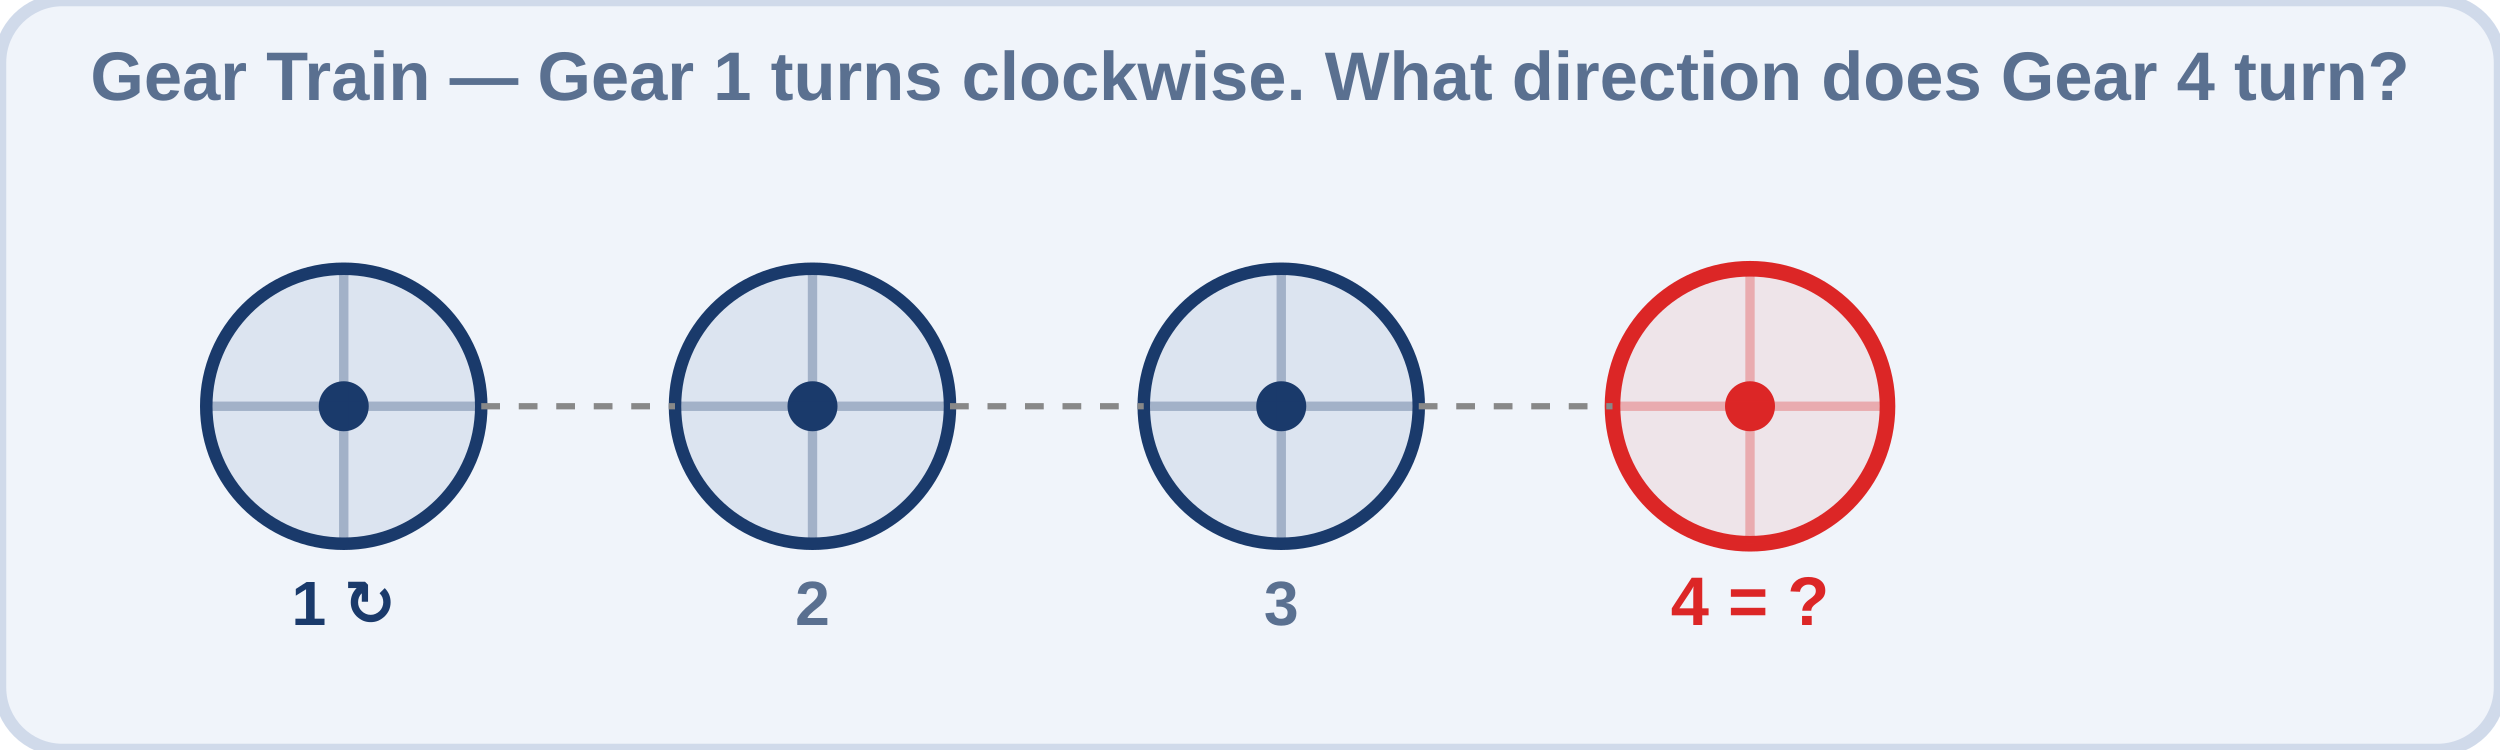
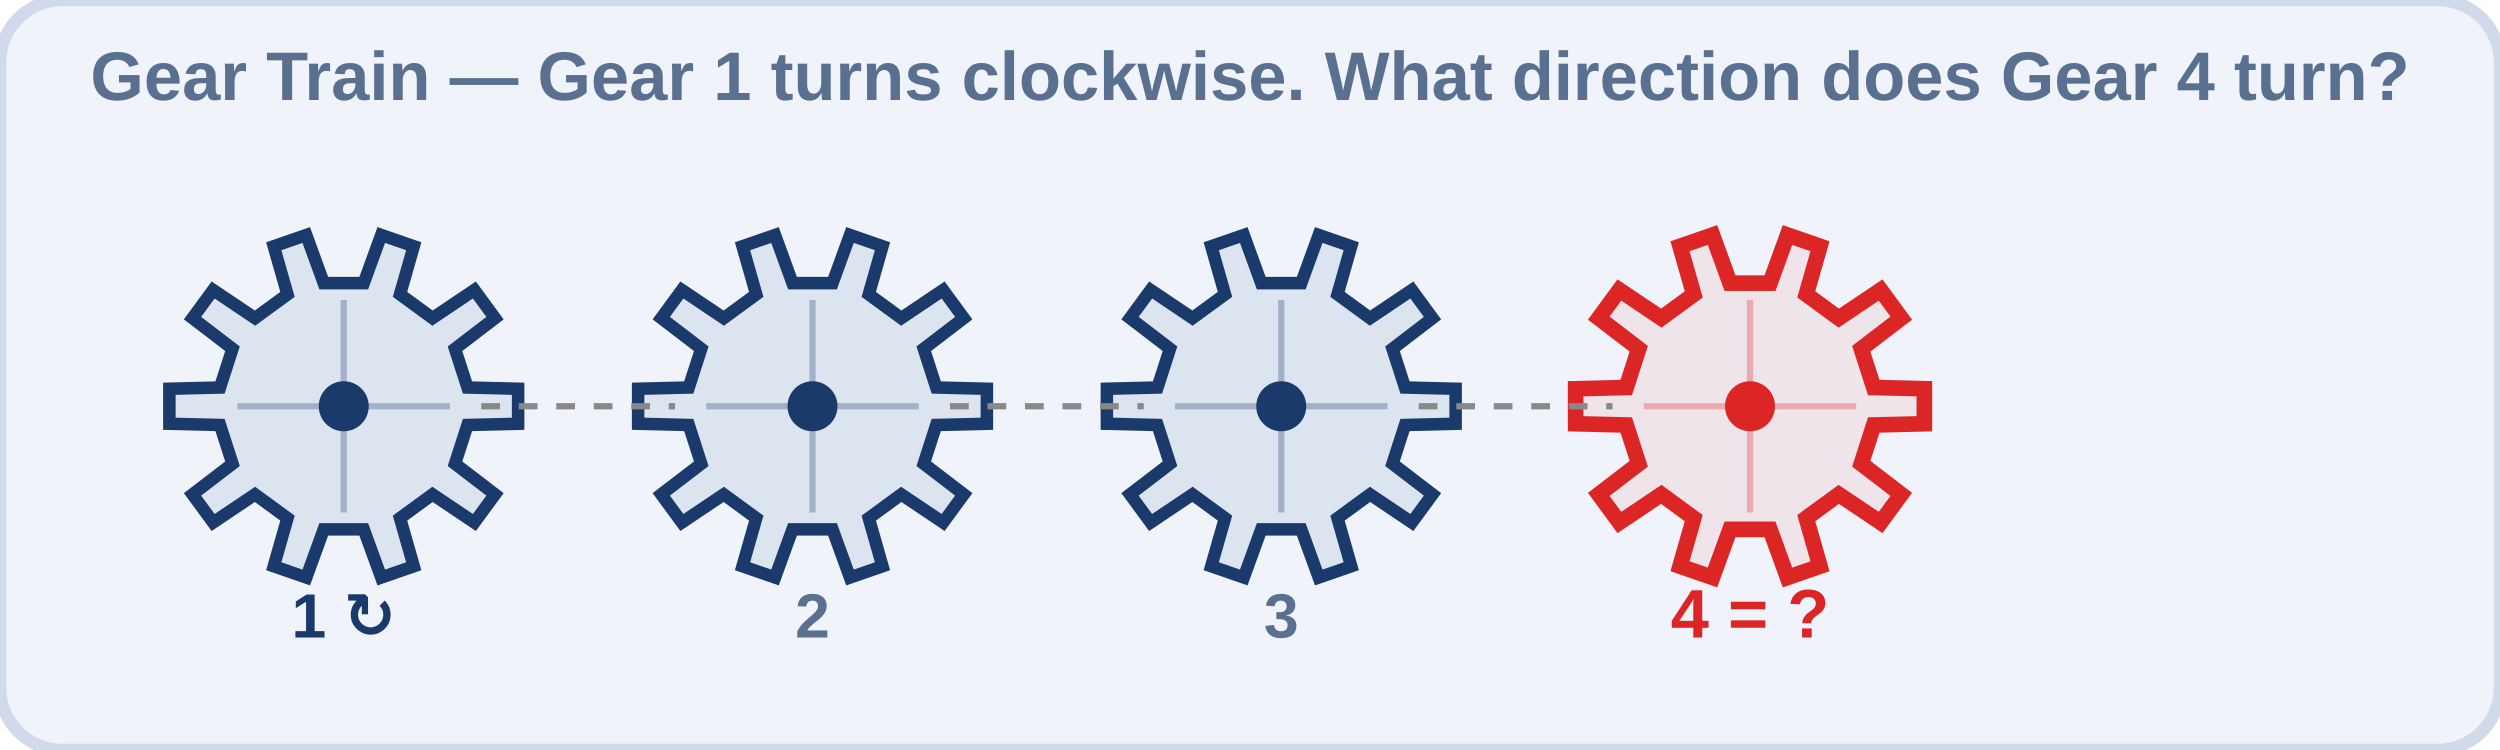
<svg xmlns="http://www.w3.org/2000/svg" width="400" height="120" viewBox="0 0 400 120">
  <style>
    @keyframes spin1{to{transform:rotate(360deg)}}
    /* Only Gear 1 animates — Gears 2-4 are static so we don't give away the alternating direction pattern */
  </style>
  <rect width="400" height="120" rx="10" fill="#f0f4fa" stroke="#d0daea" stroke-width="2" />
  <text x="200" y="16" text-anchor="middle" font-family="Arial" font-size="11" fill="#5a7090" font-weight="600">Gear Train — Gear 1 turns clockwise. What direction does Gear 4 turn?</text>
  <g style="transform-origin:55px 65px;animation:spin1 3s linear infinite">
-     <circle cx="55" cy="65" r="22" fill="#dce4f0" stroke="#1a3a6b" stroke-width="2" />
+     <path d="M74.8,62.0 L82.9,62.2 L82.9,67.8 L74.8,68.0 L72.8,74.2 L79.2,79.1 L75.9,83.6 L69.2,79.1 L64.0,82.9 L66.2,90.6 L61.0,92.4 L58.2,84.7 L51.8,84.7 L49.0,92.4 L43.8,90.6 L46.0,82.9 L40.8,79.1 L34.1,83.6 L30.8,79.1 L37.2,74.2 L35.2,68.0 L27.1,67.8 L27.1,62.2 L35.2,62.0 L37.2,55.8 L30.8,50.9 L34.1,46.4 L40.8,50.9 L46.0,47.1 L43.8,39.4 L49.0,37.6 L51.8,45.3 L58.2,45.3 L61.0,37.6 L66.2,39.4 L64.0,47.1 L69.2,50.9 L75.9,46.4 L79.2,50.9 L72.8,55.8 Z" fill="#dce4f0" stroke="#1a3a6b" stroke-width="2" />
    <circle cx="55" cy="65" r="4" fill="#1a3a6b" />
-     <line x1="55" y1="43" x2="55" y2="87" stroke="#1a3a6b" stroke-width="1.5" opacity=".3" />
-     <line x1="33" y1="65" x2="77" y2="65" stroke="#1a3a6b" stroke-width="1.5" opacity=".3" />
+     <line x1="55" y1="48" x2="55" y2="82" stroke="#1a3a6b" stroke-width="1" opacity=".3" />
+     <line x1="38" y1="65" x2="72" y2="65" stroke="#1a3a6b" stroke-width="1" opacity=".3" />
  </g>
-   <text x="55" y="100" text-anchor="middle" font-family="Arial" font-size="10" font-weight="700" fill="#1a3a6b">1 ↻</text>
+   <text x="55" y="102" text-anchor="middle" font-family="Arial" font-size="10" font-weight="700" fill="#1a3a6b">1 ↻</text>
  <g>
-     <circle cx="130" cy="65" r="22" fill="#dce4f0" stroke="#1a3a6b" stroke-width="2" />
+     <path d="M149.8,62.0 L157.9,62.2 L157.9,67.8 L149.8,68.0 L147.8,74.2 L154.2,79.1 L150.9,83.6 L144.2,79.1 L139.0,82.9 L141.2,90.6 L136.0,92.4 L133.2,84.7 L126.8,84.7 L124.0,92.4 L118.8,90.6 L121.0,82.9 L115.8,79.1 L109.1,83.6 L105.8,79.1 L112.2,74.2 L110.2,68.0 L102.1,67.8 L102.1,62.2 L110.2,62.0 L112.2,55.8 L105.8,50.9 L109.1,46.4 L115.8,50.9 L121.0,47.1 L118.8,39.4 L124.0,37.6 L126.8,45.3 L133.2,45.3 L136.0,37.6 L141.2,39.4 L139.0,47.1 L144.2,50.9 L150.9,46.4 L154.2,50.9 L147.8,55.8 Z" fill="#dce4f0" stroke="#1a3a6b" stroke-width="2" />
    <circle cx="130" cy="65" r="4" fill="#1a3a6b" />
-     <line x1="130" y1="43" x2="130" y2="87" stroke="#1a3a6b" stroke-width="1.5" opacity=".3" />
-     <line x1="108" y1="65" x2="152" y2="65" stroke="#1a3a6b" stroke-width="1.5" opacity=".3" />
+     <line x1="130" y1="48" x2="130" y2="82" stroke="#1a3a6b" stroke-width="1" opacity=".3" />
+     <line x1="113" y1="65" x2="147" y2="65" stroke="#1a3a6b" stroke-width="1" opacity=".3" />
  </g>
-   <text x="130" y="100" text-anchor="middle" font-family="Arial" font-size="10" font-weight="600" fill="#5a7090">2</text>
+   <text x="130" y="102" text-anchor="middle" font-family="Arial" font-size="10" font-weight="600" fill="#5a7090">2</text>
  <g>
-     <circle cx="205" cy="65" r="22" fill="#dce4f0" stroke="#1a3a6b" stroke-width="2" />
+     <path d="M224.8,62.0 L232.9,62.2 L232.9,67.8 L224.8,68.0 L222.8,74.2 L229.2,79.1 L225.9,83.6 L219.2,79.1 L214.0,82.9 L216.2,90.6 L211.0,92.4 L208.2,84.7 L201.8,84.7 L199.0,92.4 L193.8,90.6 L196.0,82.9 L190.8,79.1 L184.1,83.6 L180.8,79.1 L187.2,74.2 L185.2,68.0 L177.1,67.8 L177.1,62.2 L185.2,62.0 L187.2,55.8 L180.8,50.9 L184.1,46.4 L190.8,50.9 L196.0,47.1 L193.8,39.4 L199.0,37.6 L201.8,45.3 L208.2,45.3 L211.0,37.6 L216.2,39.4 L214.0,47.1 L219.2,50.9 L225.9,46.4 L229.2,50.9 L222.8,55.8 Z" fill="#dce4f0" stroke="#1a3a6b" stroke-width="2" />
    <circle cx="205" cy="65" r="4" fill="#1a3a6b" />
-     <line x1="205" y1="43" x2="205" y2="87" stroke="#1a3a6b" stroke-width="1.5" opacity=".3" />
-     <line x1="183" y1="65" x2="227" y2="65" stroke="#1a3a6b" stroke-width="1.5" opacity=".3" />
+     <line x1="205" y1="48" x2="205" y2="82" stroke="#1a3a6b" stroke-width="1" opacity=".3" />
+     <line x1="188" y1="65" x2="222" y2="65" stroke="#1a3a6b" stroke-width="1" opacity=".3" />
  </g>
-   <text x="205" y="100" text-anchor="middle" font-family="Arial" font-size="10" font-weight="600" fill="#5a7090">3</text>
+   <text x="205" y="102" text-anchor="middle" font-family="Arial" font-size="10" font-weight="600" fill="#5a7090">3</text>
  <g>
-     <circle cx="280" cy="65" r="22" fill="rgba(220,38,38,.08)" stroke="#dc2626" stroke-width="2.5" />
+     <path d="M299.8,62.0 L307.9,62.2 L307.9,67.8 L299.8,68.0 L297.8,74.2 L304.2,79.1 L300.9,83.6 L294.2,79.1 L289.0,82.9 L291.2,90.6 L286.0,92.4 L283.2,84.7 L276.8,84.7 L274.0,92.4 L268.8,90.6 L271.0,82.9 L265.8,79.1 L259.1,83.6 L255.8,79.1 L262.2,74.2 L260.2,68.0 L252.1,67.8 L252.1,62.2 L260.2,62.0 L262.2,55.8 L255.8,50.9 L259.1,46.4 L265.8,50.9 L271.0,47.1 L268.8,39.4 L274.0,37.6 L276.8,45.3 L283.2,45.3 L286.0,37.6 L291.2,39.4 L289.0,47.1 L294.2,50.9 L300.9,46.4 L304.2,50.9 L297.8,55.8 Z" fill="rgba(220,38,38,.08)" stroke="#dc2626" stroke-width="2.5" />
    <circle cx="280" cy="65" r="4" fill="#dc2626" />
-     <line x1="280" y1="43" x2="280" y2="87" stroke="#dc2626" stroke-width="1.5" opacity=".3" />
-     <line x1="258" y1="65" x2="302" y2="65" stroke="#dc2626" stroke-width="1.5" opacity=".3" />
+     <line x1="280" y1="48" x2="280" y2="82" stroke="#dc2626" stroke-width="1" opacity=".3" />
+     <line x1="263" y1="65" x2="297" y2="65" stroke="#dc2626" stroke-width="1" opacity=".3" />
  </g>
-   <text x="280" y="100" text-anchor="middle" font-family="Arial" font-size="11" font-weight="700" fill="#dc2626">4 = ?</text>
+   <text x="280" y="102" text-anchor="middle" font-family="Arial" font-size="11" font-weight="700" fill="#dc2626">4 = ?</text>
  <line x1="77" y1="65" x2="108" y2="65" stroke="#888" stroke-width="1" stroke-dasharray="3" />
  <line x1="152" y1="65" x2="183" y2="65" stroke="#888" stroke-width="1" stroke-dasharray="3" />
  <line x1="227" y1="65" x2="258" y2="65" stroke="#888" stroke-width="1" stroke-dasharray="3" />
</svg>
